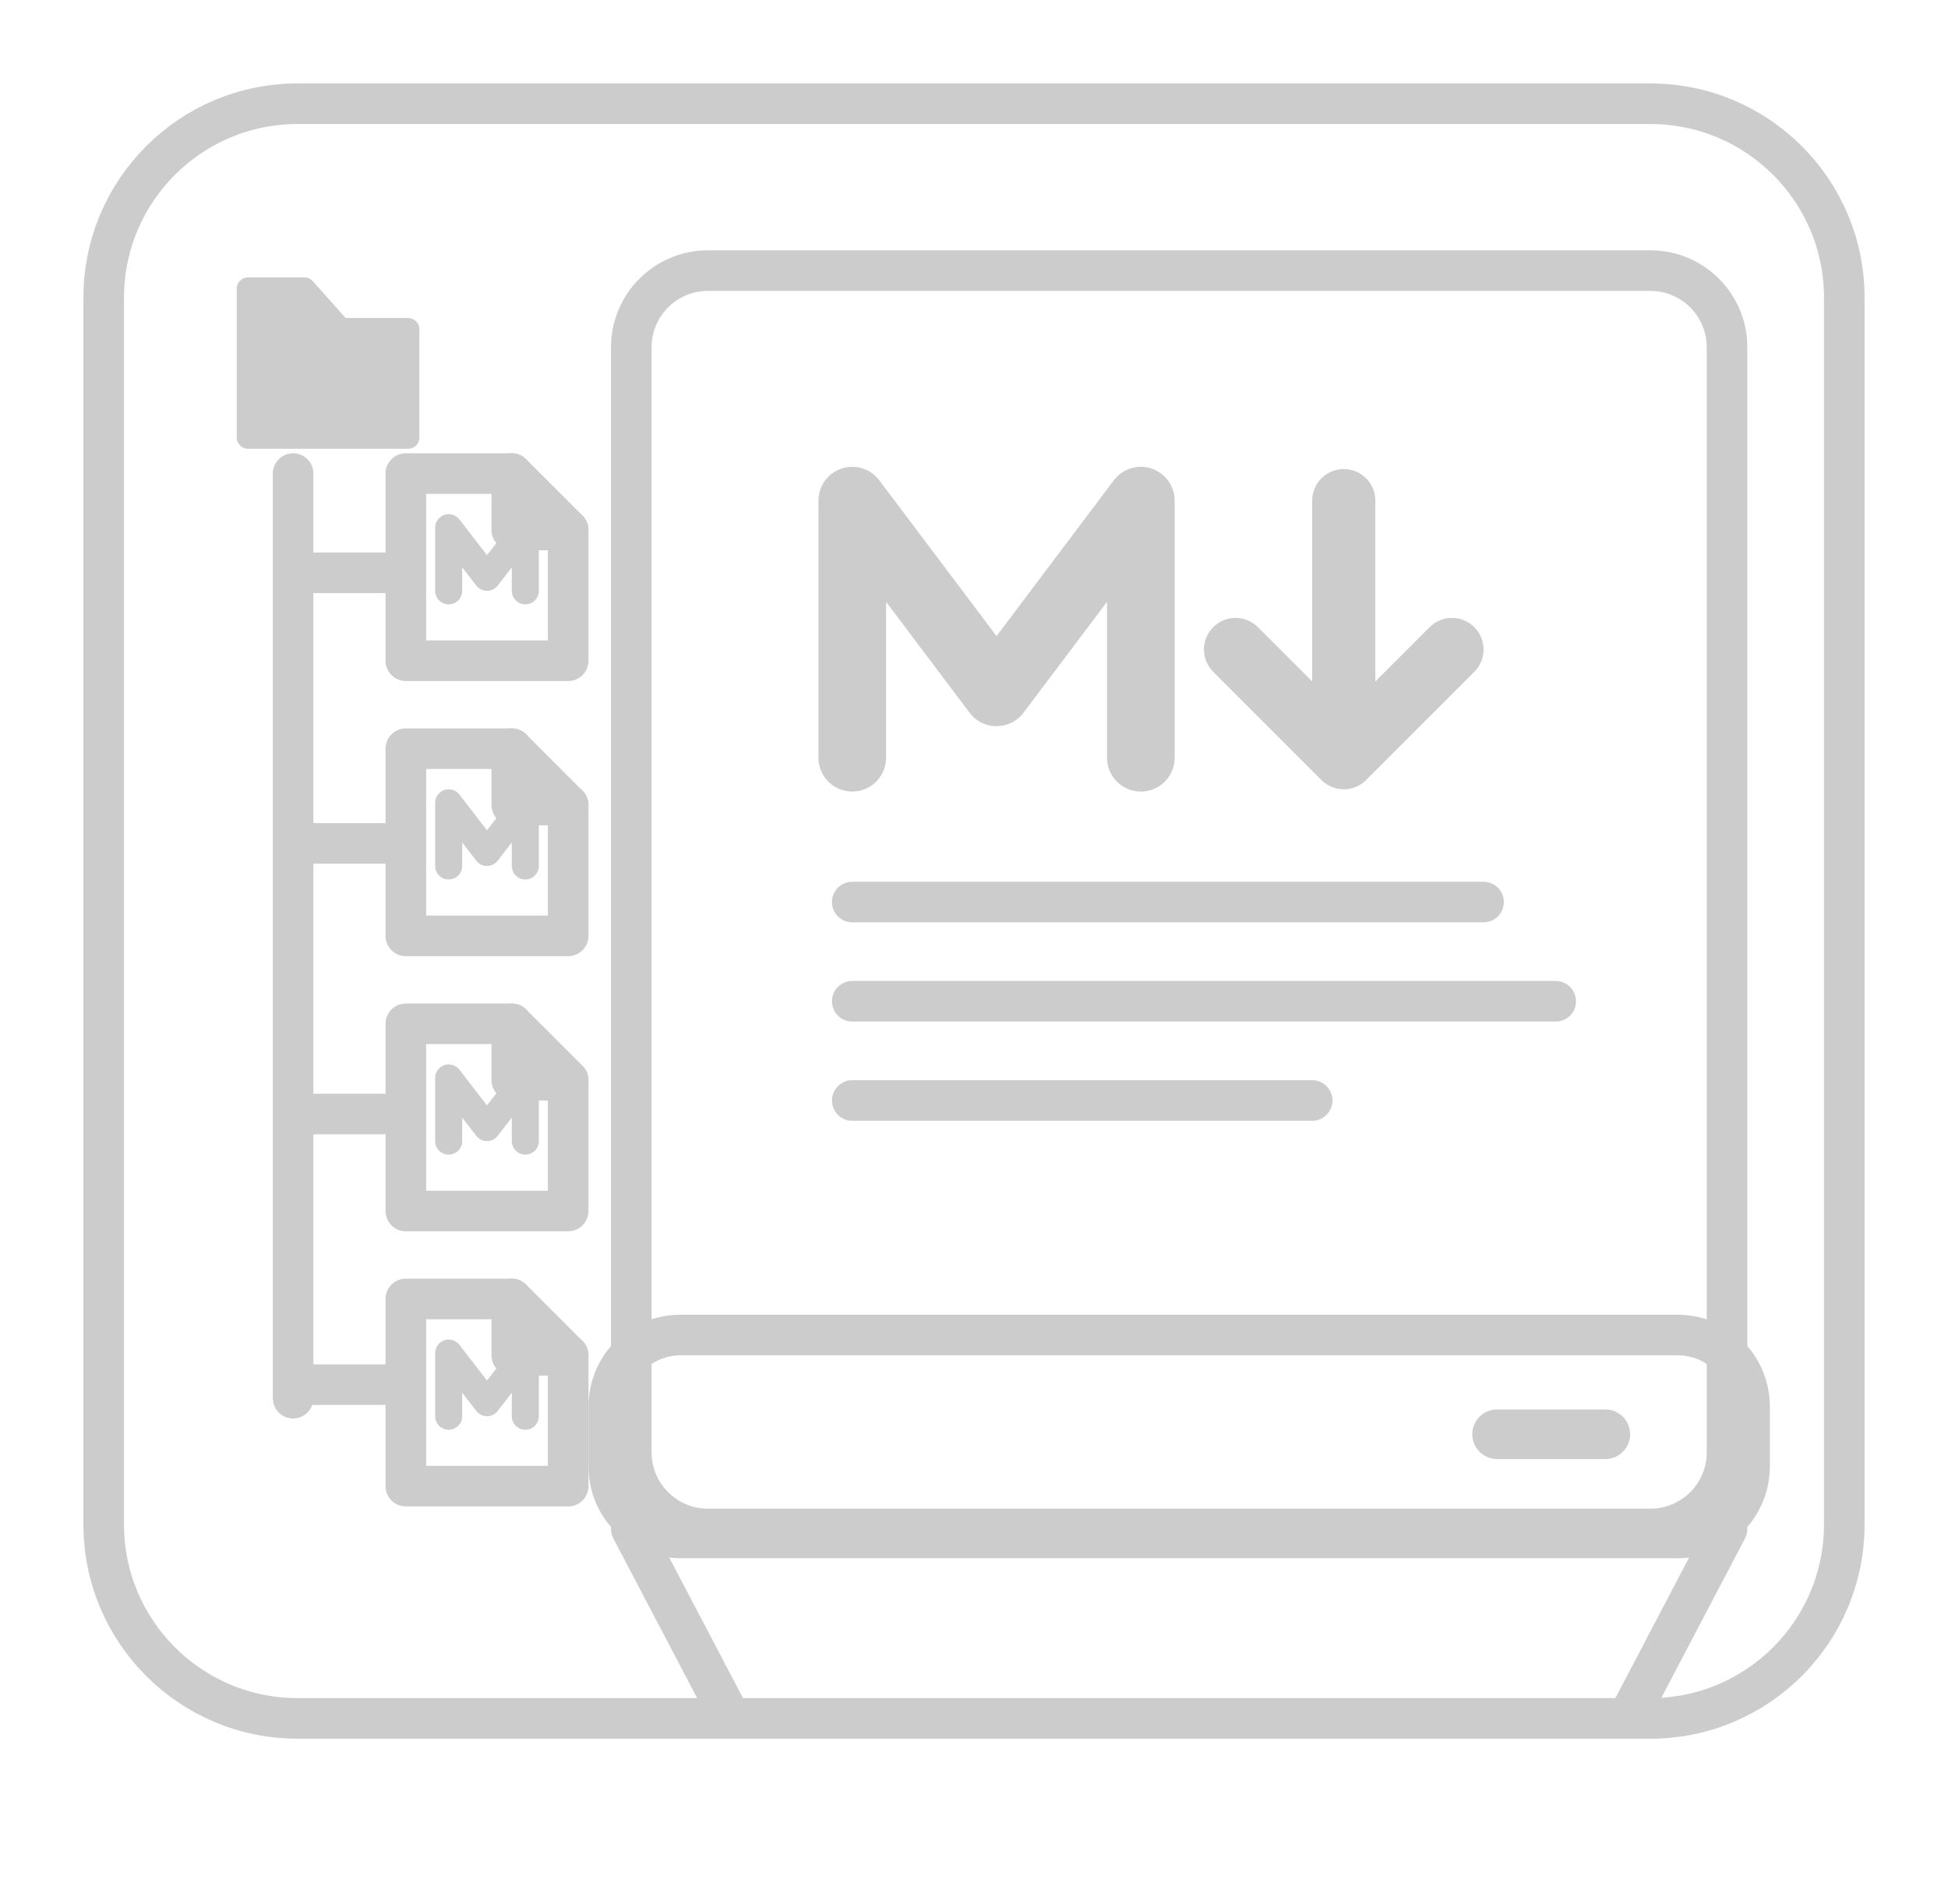
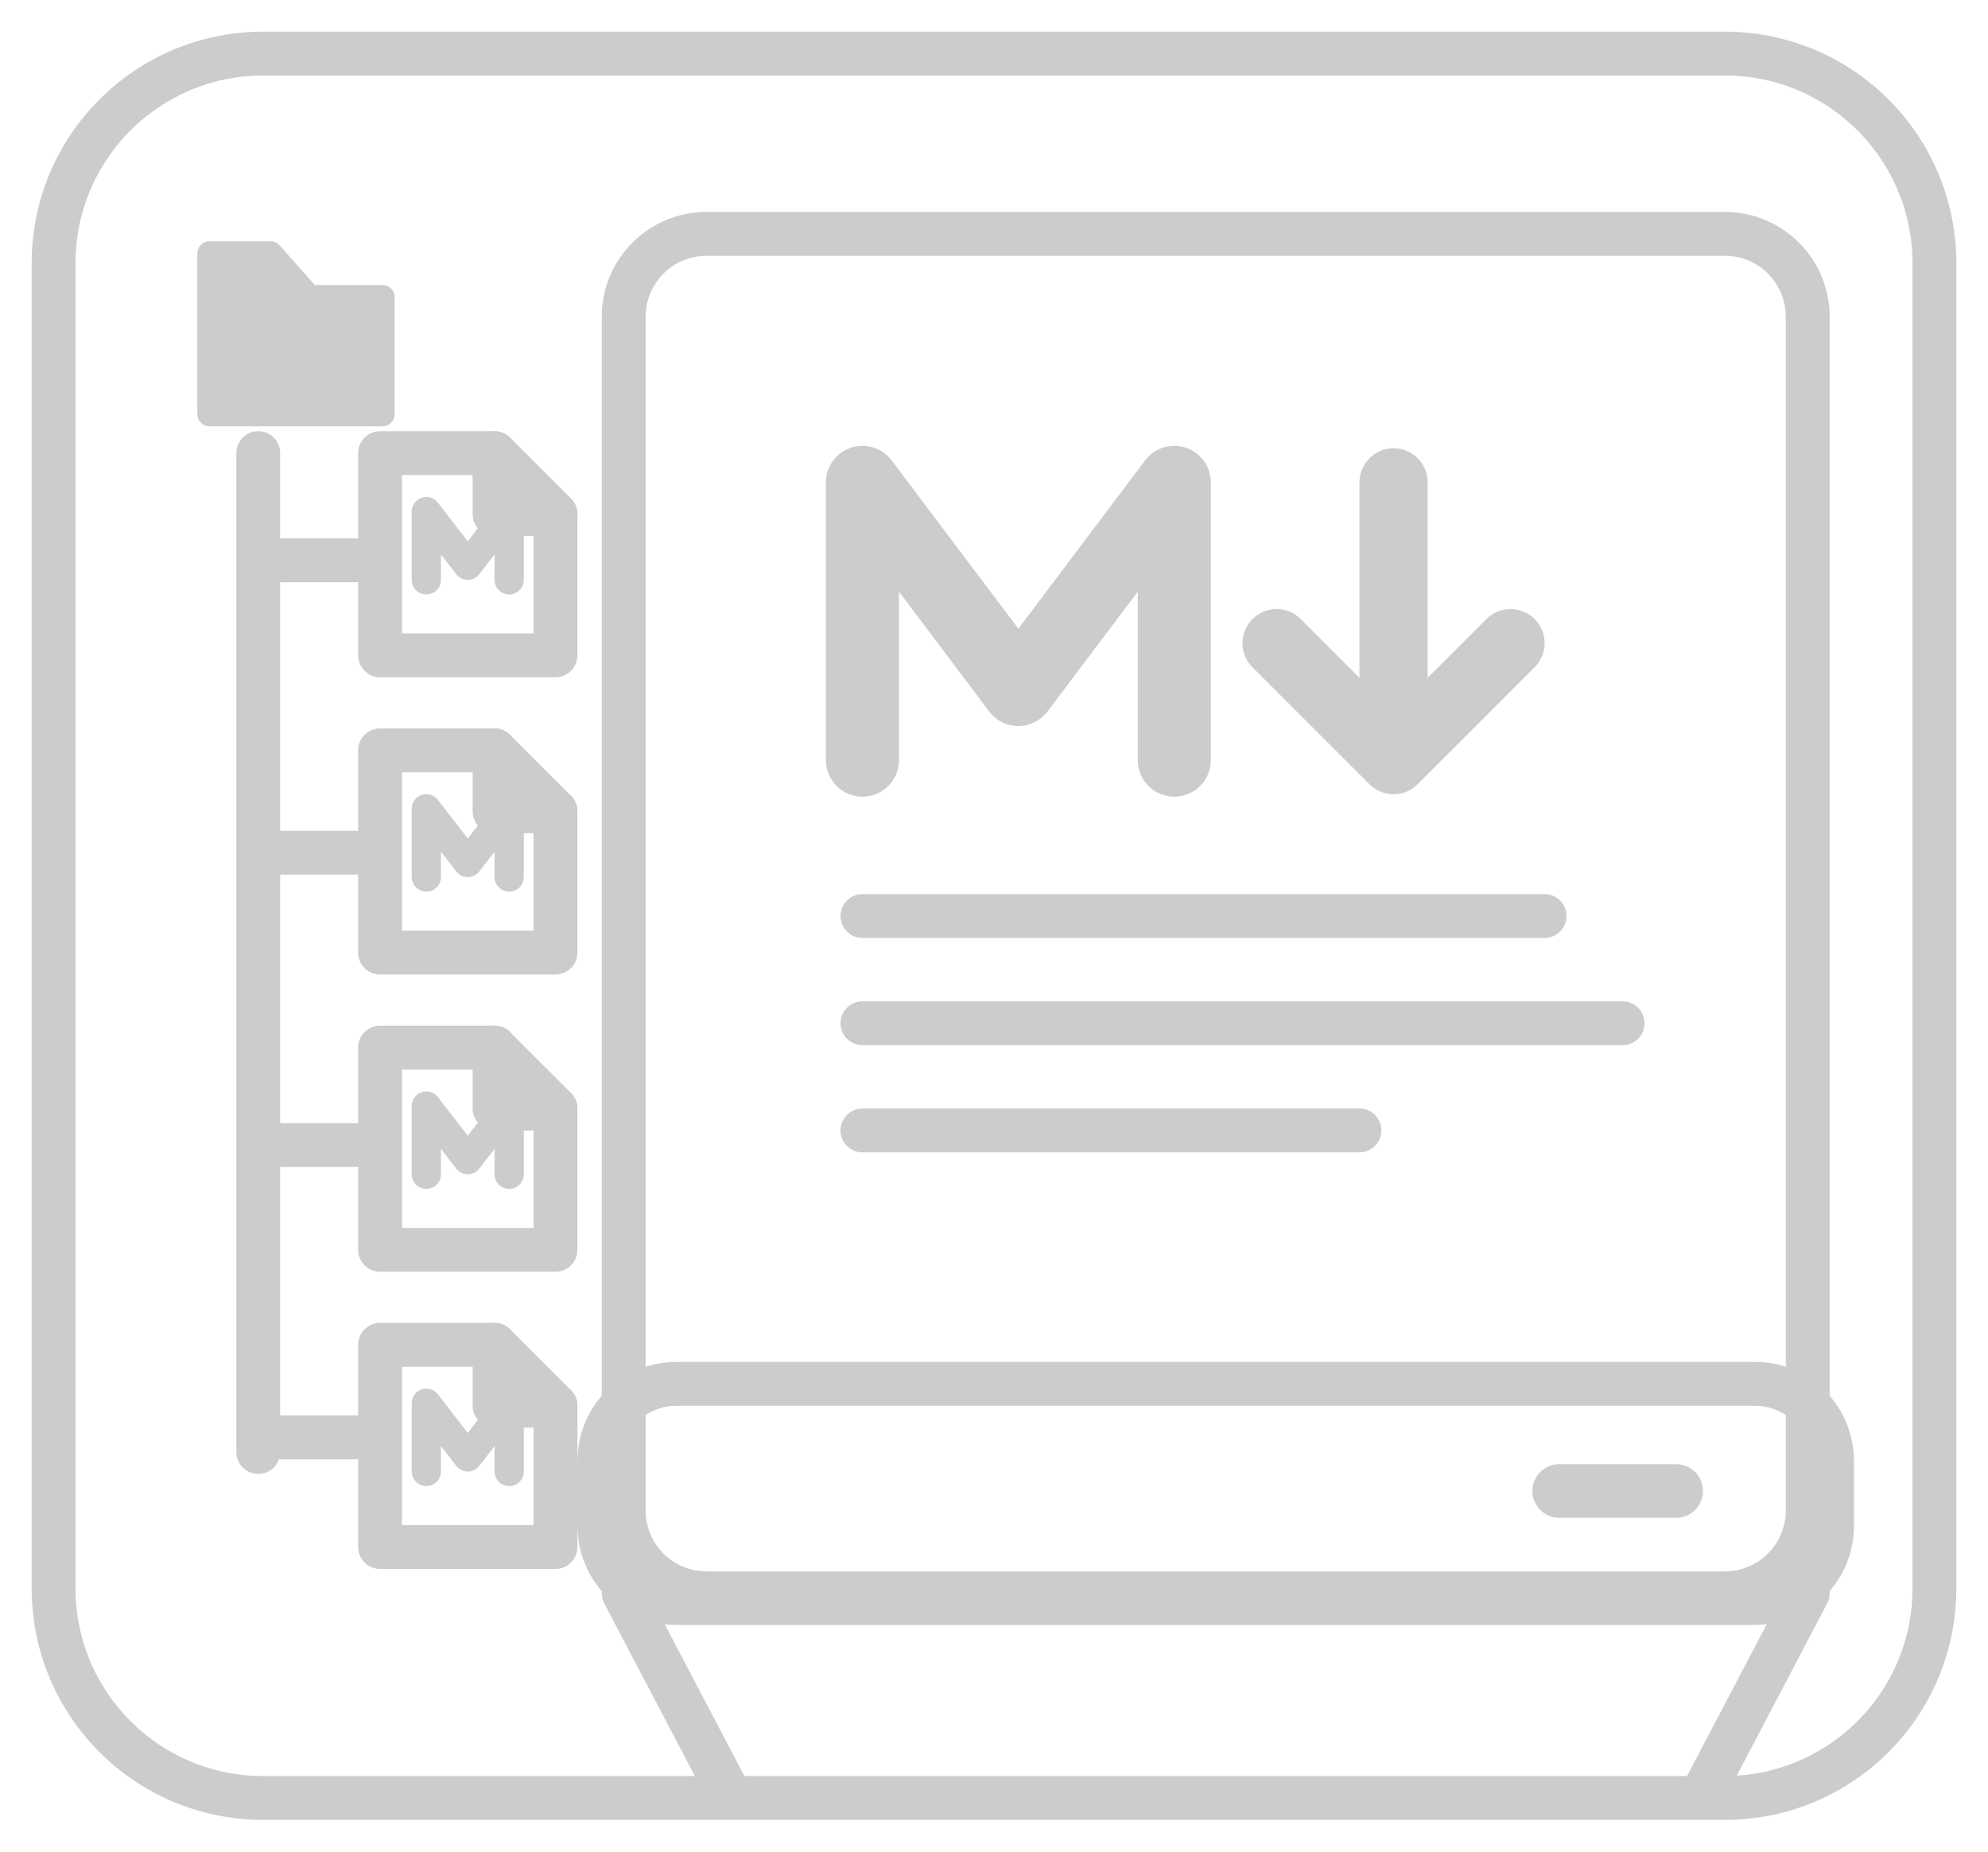
- <svg xmlns="http://www.w3.org/2000/svg" viewBox="80 90 864 844" role="img" aria-labelledby="title desc">
+ <svg xmlns="http://www.w3.org/2000/svg" viewBox="104 114 816 760" role="img" aria-labelledby="title desc">
  <g fill="none" stroke="#cccccc" stroke-width="18" stroke-linecap="round" stroke-linejoin="round">
    <rect x="126" y="136" width="772" height="716" rx="86" />
    <path d="M190 218h25l16 18h30v48h-71z" fill="#cccccc" stroke-width="10" />
    <path d="M210 300v410m0-366h40m-40 120h40m-40 120h40m-40 120h40" />
    <path d="M260 300h47l25 25v58h-72z" />
    <path d="M307 300v25h25" />
    <path d="M279 352v-28l17 22 17-22v28" stroke-width="12" />
    <path d="M260 422h47l25 25v58h-72z" />
    <path d="M307 422v25h25" />
    <path d="M279 474v-28l17 22 17-22v28" stroke-width="12" />
    <path d="M260 544h47l25 25v58h-72z" />
    <path d="M307 544v25h25" />
    <path d="M279 596v-28l17 22 17-22v28" stroke-width="12" />
    <path d="M260 666h47l25 25v58h-72z" />
    <path d="M307 666v25h25" />
    <path d="M279 718v-28l17 22 17-22v28" stroke-width="12" />
    <rect x="360" y="210" width="486" height="558" rx="34" />
    <path d="M458 426V312l64 85 64-85v114" stroke-width="30" />
    <path d="M676 312v106m-48-40 48 48 48-48" stroke-width="28" />
    <path d="M458 490h280" />
    <path d="M458 534h312" />
    <path d="M458 578h204" />
    <path d="M382 682h442c18 0 32 14 32 32v26c0 18-14 32-32 32H382c-18 0-32-14-32-32v-26c0-18 14-32 32-32z" />
    <path d="M744 726h48" stroke-width="22" />
    <path d="M360 768l42 80" />
    <path d="M846 768l-42 80" />
  </g>
</svg>
